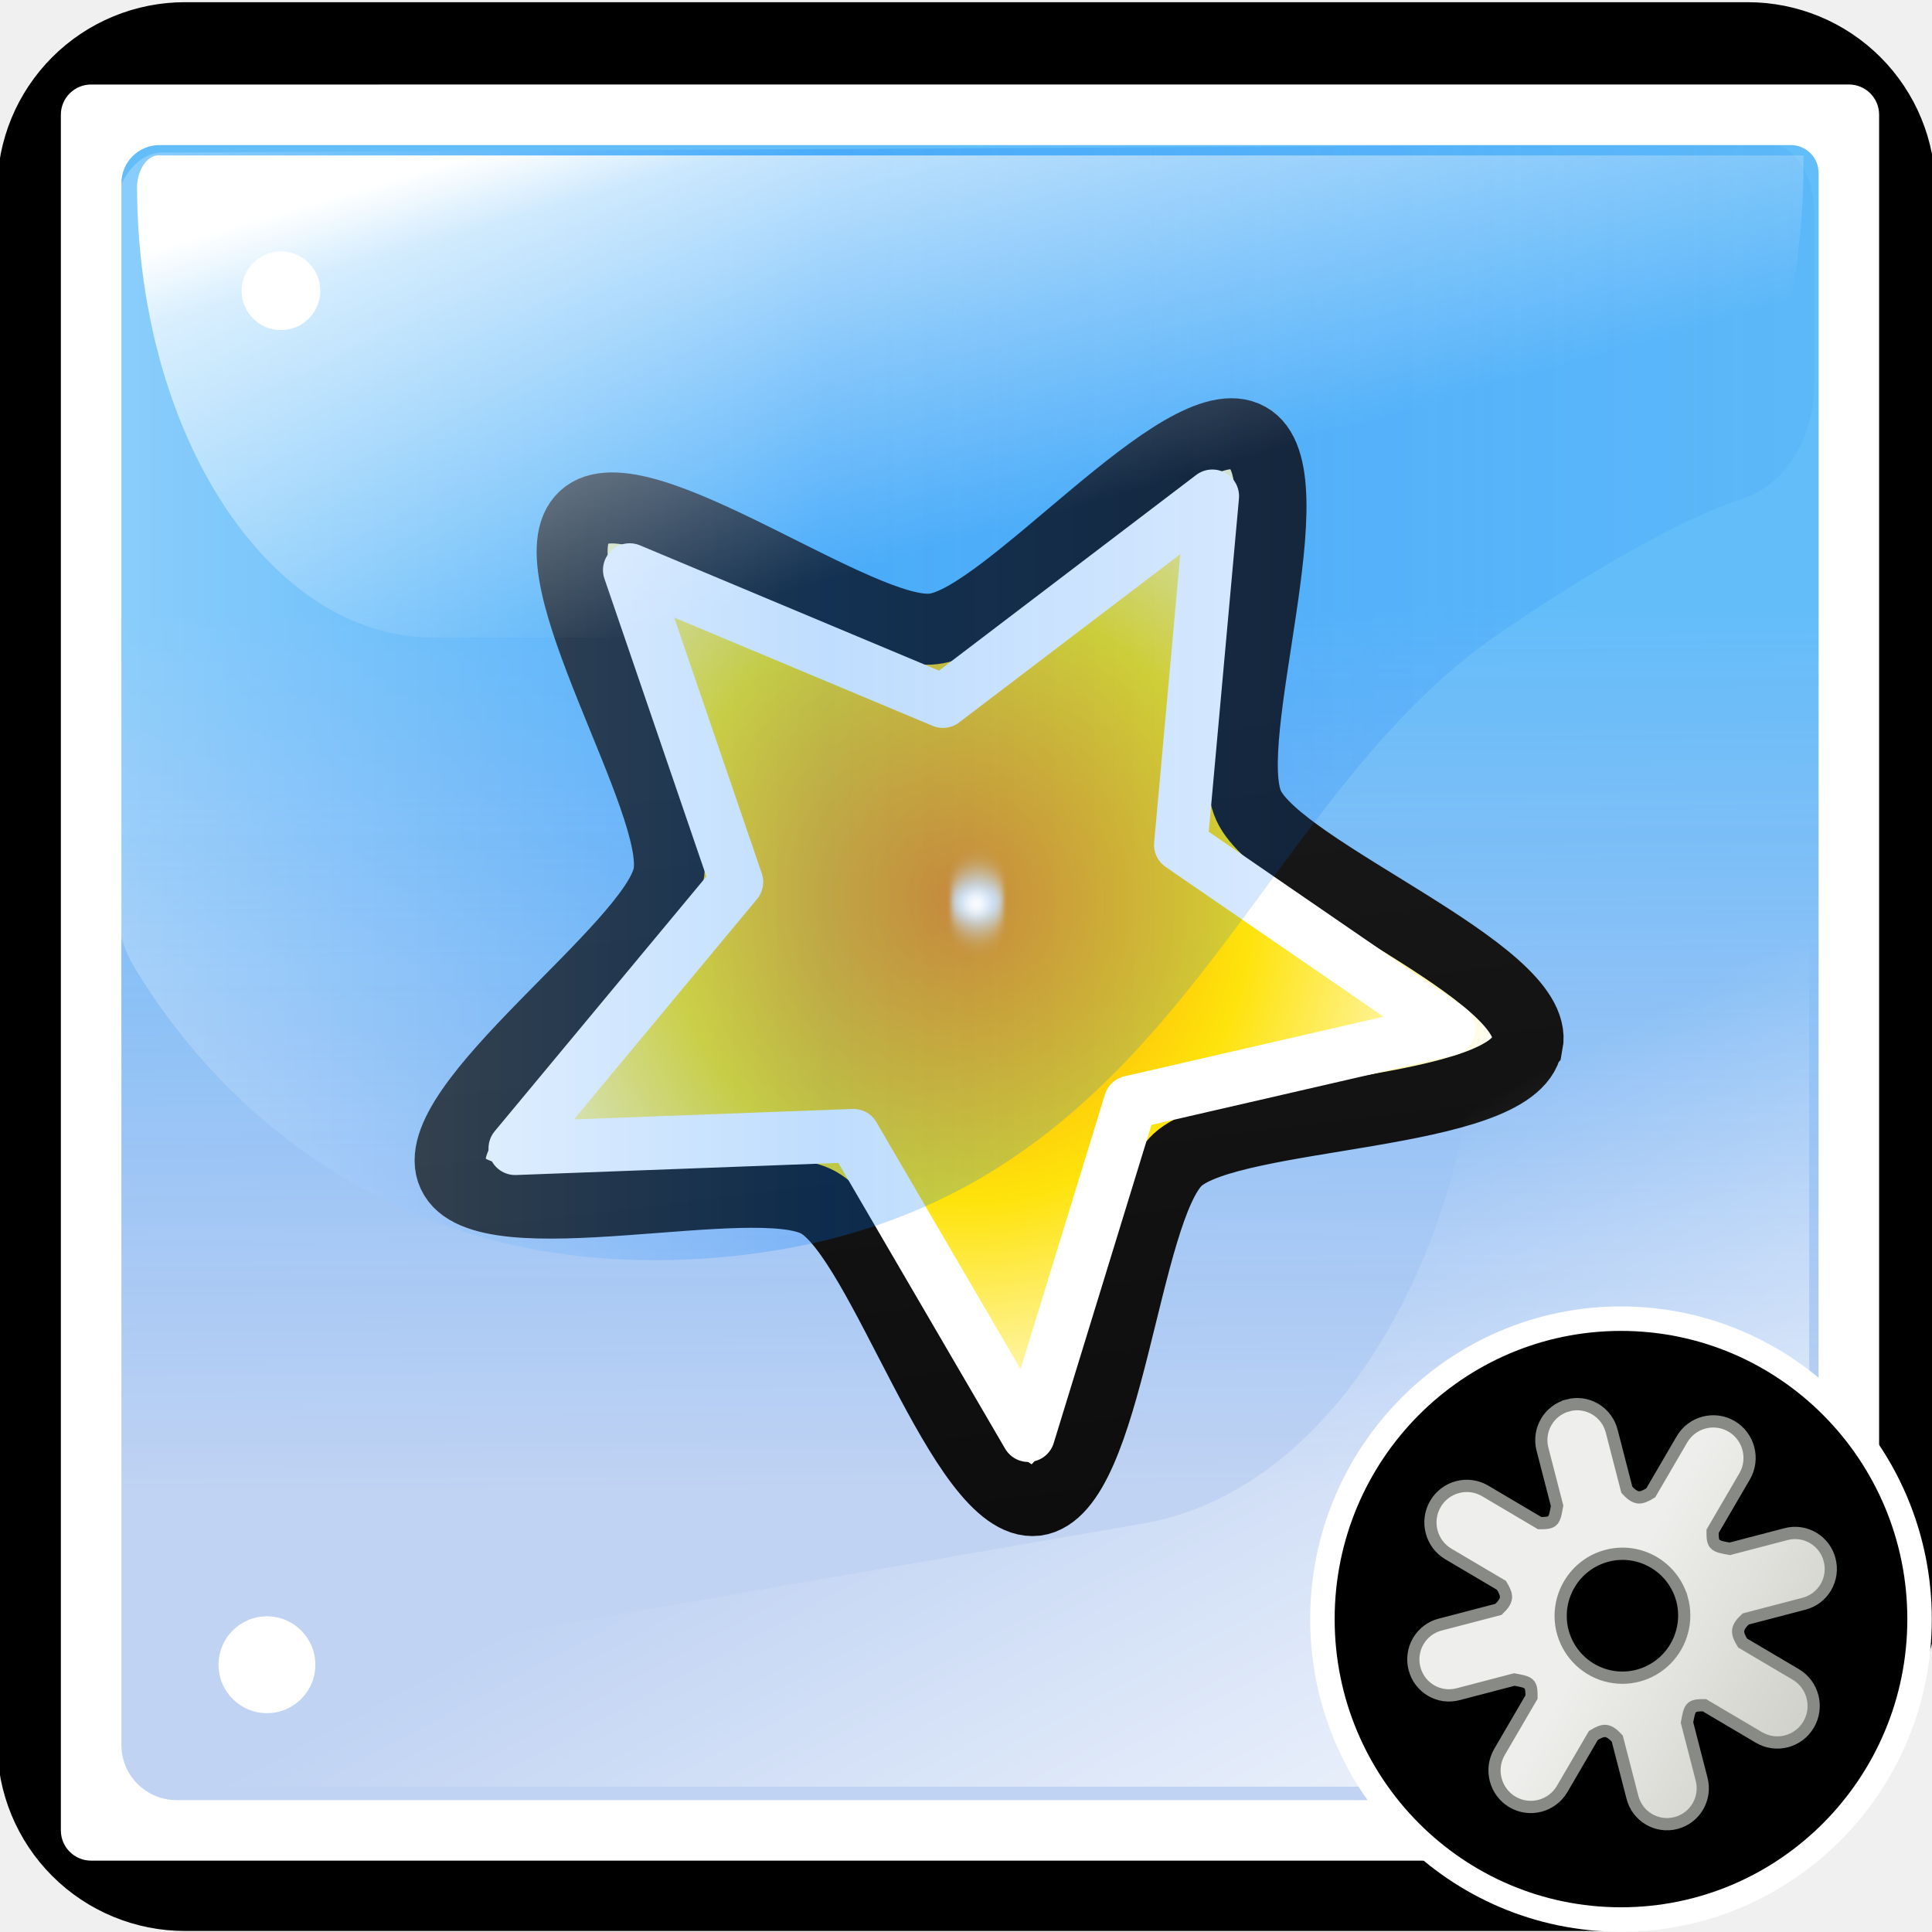
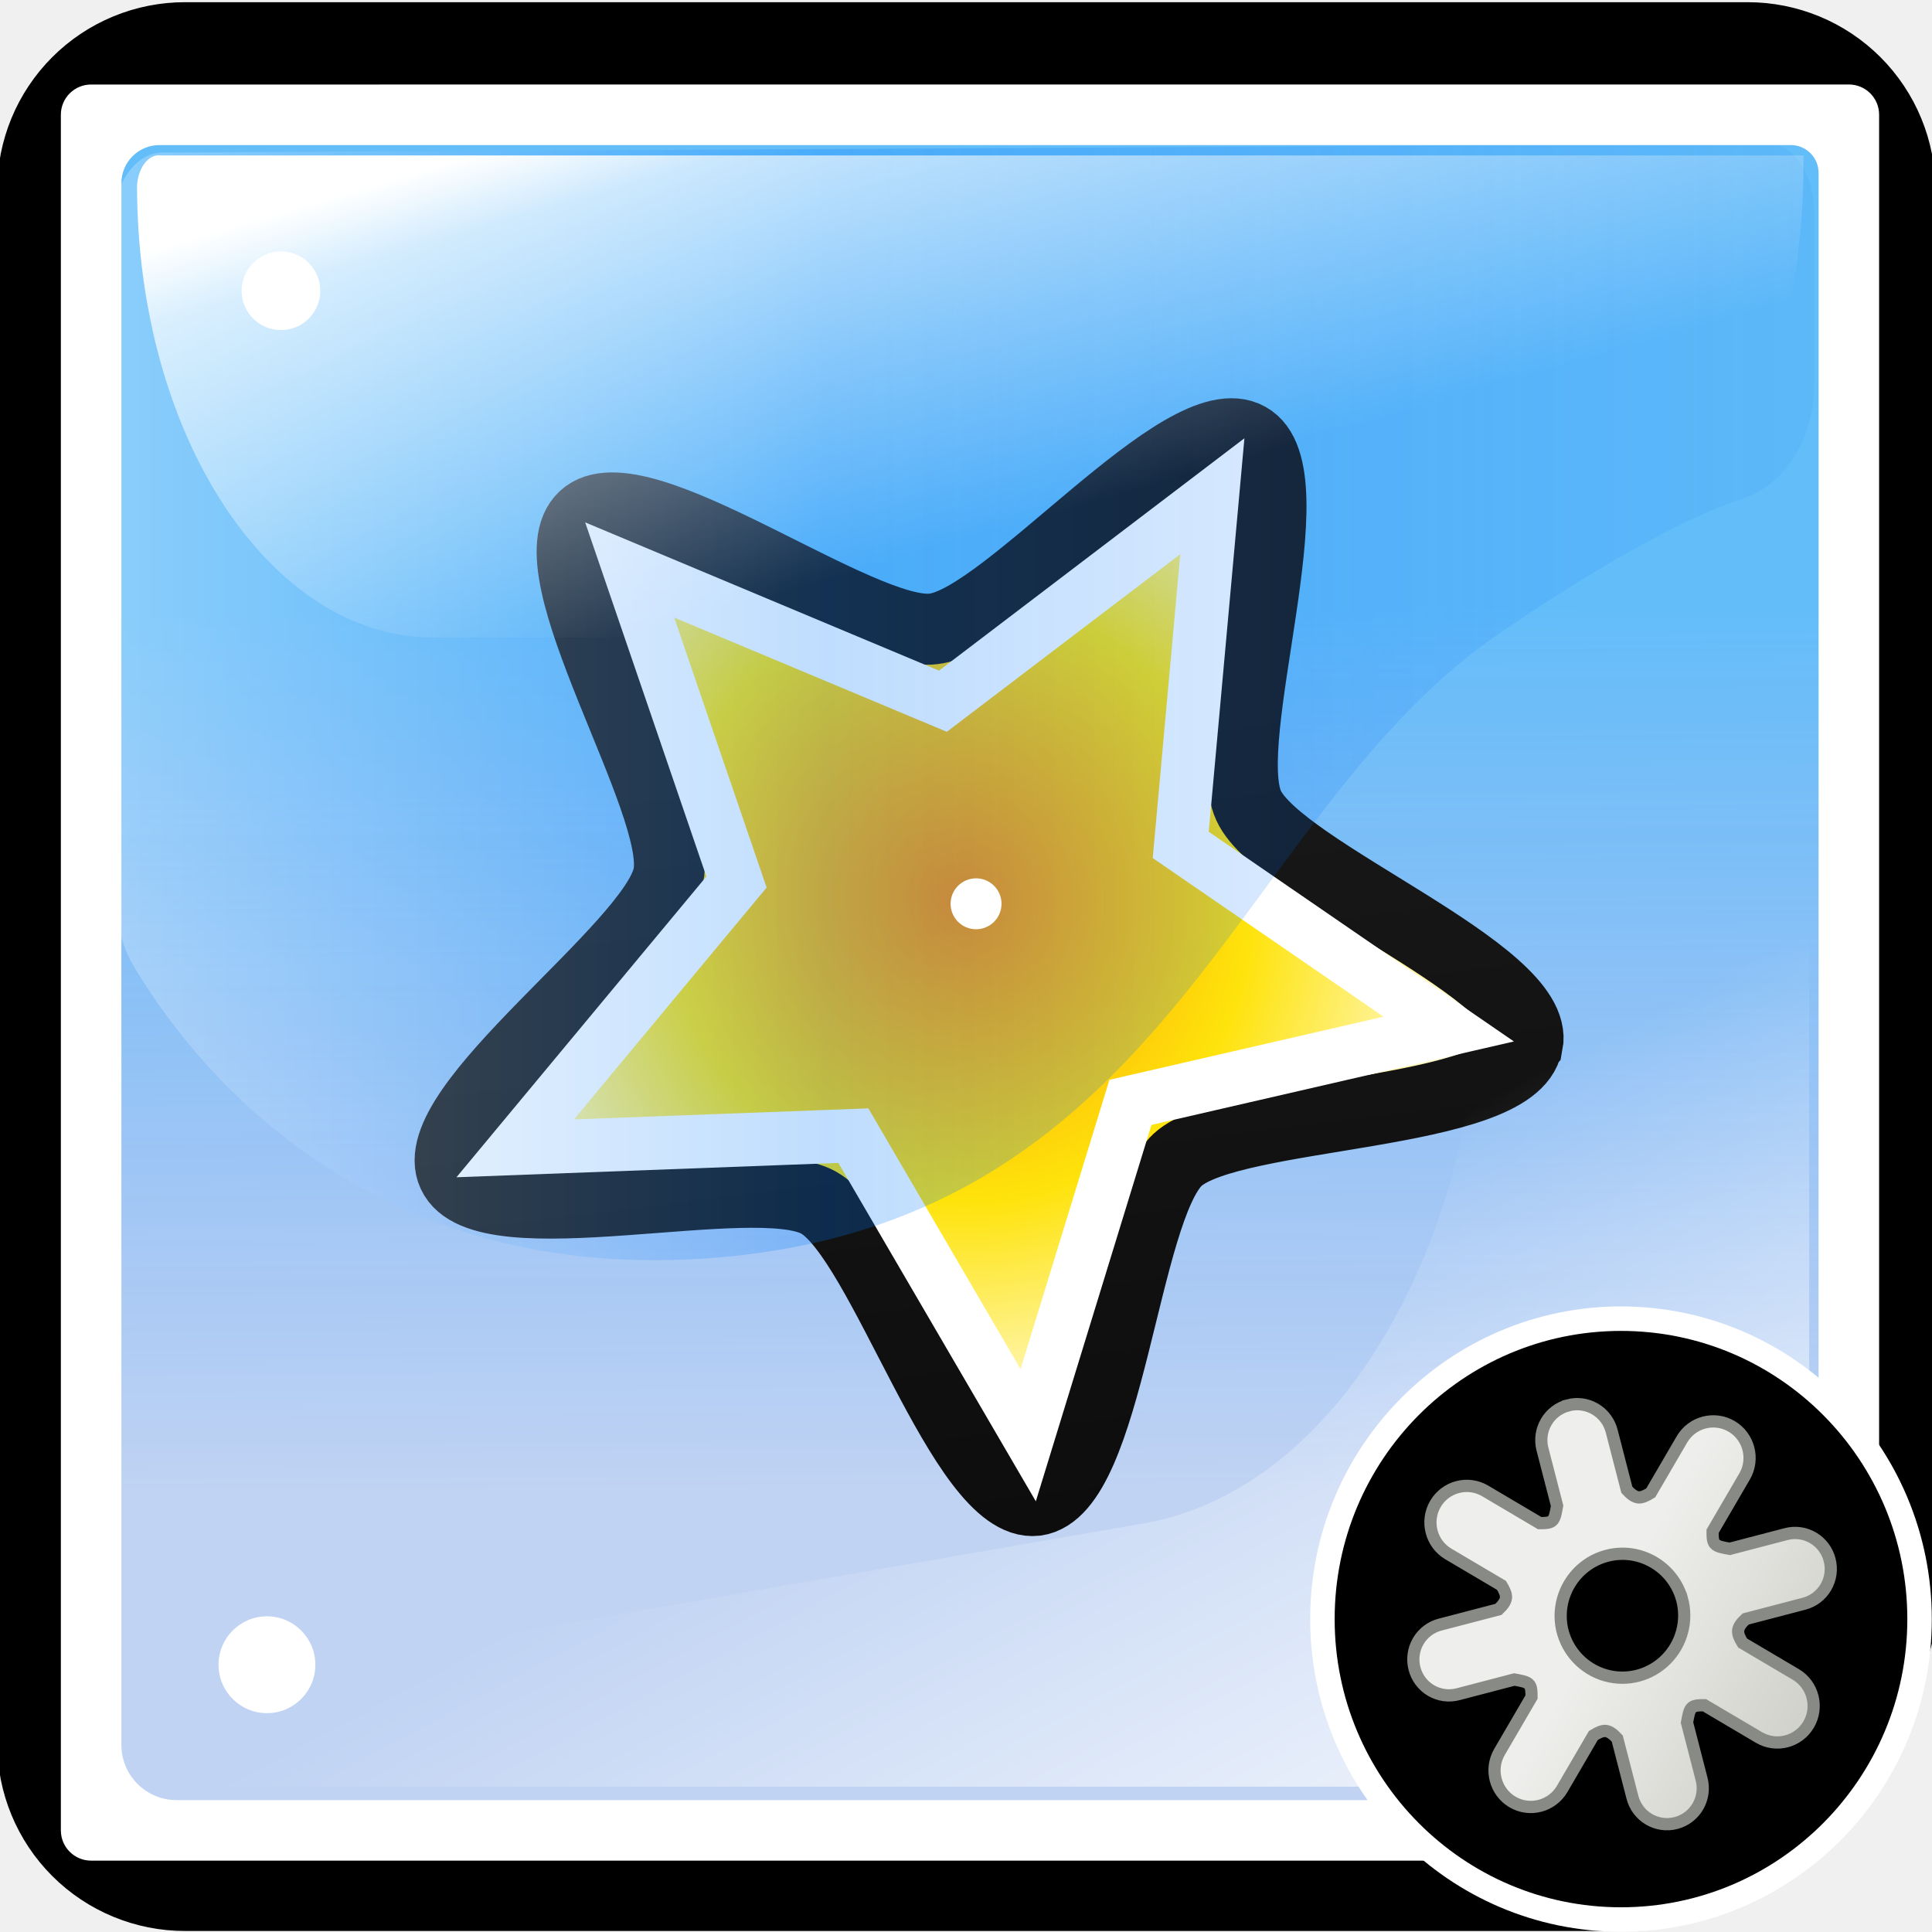
<svg xmlns="http://www.w3.org/2000/svg" xmlns:xlink="http://www.w3.org/1999/xlink" width="48" height="48">
  <defs>
    <linearGradient id="h">
      <stop offset="0" stop-color="#fff" />
      <stop offset=".42" stop-color="#0078fb" />
      <stop offset="1" stop-color="#0068fb" stop-opacity=".225" />
    </linearGradient>
    <linearGradient id="g">
      <stop offset=".096" stop-color="#fff" />
      <stop offset=".167" stop-color="#fff" stop-opacity=".68" />
      <stop offset="1" stop-color="#fff" stop-opacity="0" />
    </linearGradient>
-     <linearGradient id="f">
+     <linearGradient id="c">
      <stop offset=".098" stop-color="#fff" />
      <stop offset=".226" stop-color="#fff" stop-opacity=".692" />
      <stop offset=".652" stop-color="#fff" stop-opacity=".302" />
      <stop offset="1" stop-color="#fff" stop-opacity="0" />
    </linearGradient>
-     <linearGradient id="e">
+     <linearGradient id="b">
      <stop offset="0" stop-color="#059bff" stop-opacity=".885" />
      <stop offset="1" stop-color="#0562ff" stop-opacity=".302" />
    </linearGradient>
-     <linearGradient id="d">
+     <linearGradient id="a">
      <stop offset="0" stop-color="#191919" />
      <stop offset="1" stop-color="#0d0d0d" />
    </linearGradient>
-     <linearGradient id="c">
+     <linearGradient id="j">
      <stop offset="0" stop-color="#ff8f05" />
      <stop offset=".522" stop-color="#fee30b" />
      <stop offset="1" stop-color="#fff" />
    </linearGradient>
-     <linearGradient xlink:href="#d" id="l" gradientUnits="userSpaceOnUse" x1="5.83" y1="6.7" x2="12.91" y2="13.2" />
-     <linearGradient xlink:href="#e" id="j" x1="24.345" y1="16.99" x2="24.401" y2="31.545" gradientUnits="userSpaceOnUse" gradientTransform="matrix(.99346 0 0 1.49262 .157 -10.13)" />
-     <linearGradient xlink:href="#f" id="p" x1="5.123" y1="9.98" x2="6.882" y2="19.22" gradientUnits="userSpaceOnUse" />
+     <linearGradient xlink:href="#a" id="m" gradientUnits="userSpaceOnUse" x1="5.83" y1="6.7" x2="12.91" y2="13.2" />
+     <linearGradient xlink:href="#b" id="k" x1="24.345" y1="16.99" x2="24.401" y2="31.545" gradientUnits="userSpaceOnUse" gradientTransform="matrix(.99346 0 0 1.49262 .157 -10.13)" />
+     <linearGradient xlink:href="#c" id="p" x1="5.123" y1="9.98" x2="6.882" y2="19.22" gradientUnits="userSpaceOnUse" />
    <linearGradient xlink:href="#g" id="o" x1="44.361" y1="36.189" x2="40.146" y2="24.415" gradientUnits="userSpaceOnUse" />
    <linearGradient xlink:href="#h" id="n" x1="2.631" y1="19.102" x2="45.217" y2="19.102" gradientUnits="userSpaceOnUse" />
    <linearGradient xlink:href="#i" id="r" x1="7.598" y1="7.681" x2="12.404" y2="12.336" gradientUnits="userSpaceOnUse" gradientTransform="matrix(1.12453 -.29235 .29238 1.1244 47.126 26.974)" />
    <linearGradient id="i">
      <stop offset="0" stop-color="#eeeeec" />
      <stop offset="1" stop-color="#d2d2cc" />
    </linearGradient>
-     <filter id="m" width="1.832" height="1.832" x="-.416" y="-.416" color-interpolation-filters="sRGB">
-       <feGaussianBlur stdDeviation=".13" />
+     <radialGradient xlink:href="#j" id="l" cx="7.18" cy="8.2" r="6.59" fx="7.18" fy="8.2" gradientTransform="matrix(.9 .5558 -.5314 .8606 5.08 -2.85)" gradientUnits="userSpaceOnUse" />
+     <filter id="q" x="-.002" y="-.002" width="1.003" height="1.003" color-interpolation-filters="sRGB">
+       <feGaussianBlur />
    </filter>
-     <filter id="q" x="-.642" y="-.642" width="2.283" height="2.283" color-interpolation-filters="sRGB">
-       <feGaussianBlur stdDeviation=".156" />
-     </filter>
-     <radialGradient xlink:href="#c" id="k" cx="7.18" cy="8.2" r="6.59" fx="7.18" fy="8.2" gradientTransform="matrix(.9 .5558 -.5314 .8606 5.08 -2.85)" gradientUnits="userSpaceOnUse" />
  </defs>
-   <path d="M4.601 1.343h38.813a3.375 3.375 0 0 1 3.383 3.383v35.42c0 1.873-4.365 6.54-6.24 6.54H4.602a3.375 3.375 0 0 1-3.382-3.383V4.726A3.375 3.375 0 0 1 4.6 1.343" fill="url(#j)" fill-opacity=".676" stroke="#000" stroke-width="2.577" stroke-linecap="round" stroke-linejoin="round" paint-order="fill markers stroke" />
-   <path fill="url(#k)" fill-rule="evenodd" stroke="url(#l)" stroke-width=".85" d="M13.51 5.1c.44.77-2.18 2.89-2.29 3.76-.1.88 1.95 3.55 1.36 4.2-.6.64-3.43-1.19-4.3-1.02-.86.17-2.76 2.95-3.56 2.58-.8-.36.07-3.62-.36-4.39S.69 8.51.8 7.63c.1-.87 3.47-1.05 4.06-1.7.6-.64.51-4.01 1.38-4.18.86-.18 2.07 2.97 2.87 3.34s3.97-.76 4.4 0z" enable-background="accumulate" overflow="visible" style="marker:none" transform="matrix(1.57498 1.34567 -1.34888 1.57992 23.54 -.285)" />
-   <path fill="none" stroke="#fff" stroke-linejoin="round" stroke-width="2.23" d="m43.15 26.6-13.29 3.06-4.27 13.9-7.3-12.51-14.12.53 9.24-11.12L8.95 7.43l13.08 5.48 11.25-8.56-1.32 14.56Z" enable-background="accumulate" overflow="visible" style="marker:none" transform="translate(10.319 9.74)scale(.595)" />
-   <path fill="#fffdfc" fill-rule="evenodd" d="M8.5 7.99a.37.37 0 0 1-.38.37.37.37 0 0 1-.37-.37.37.37 0 0 1 .37-.38.37.37 0 0 1 .37.37" filter="url(#m)" transform="rotate(36.96 7.509 32.803)scale(1.80471)" />
+   <path d="M4.601 1.343h38.813a3.375 3.375 0 0 1 3.383 3.383v35.42c0 1.873-4.365 6.54-6.24 6.54H4.602a3.375 3.375 0 0 1-3.382-3.383V4.726A3.375 3.375 0 0 1 4.6 1.343" fill="url(#k)" fill-opacity=".676" stroke="#000" stroke-width="2.577" stroke-linecap="round" stroke-linejoin="round" paint-order="fill markers stroke" />
+   <path fill="url(#l)" fill-rule="evenodd" stroke="url(#m)" stroke-width=".85" d="M13.51 5.1c.44.77-2.18 2.89-2.29 3.76-.1.88 1.95 3.55 1.36 4.2-.6.64-3.43-1.19-4.3-1.02-.86.17-2.76 2.95-3.56 2.58-.8-.36.07-3.62-.36-4.39S.69 8.51.8 7.63c.1-.87 3.47-1.05 4.06-1.7.6-.64.51-4.01 1.38-4.18.86-.18 2.07 2.97 2.87 3.34s3.97-.76 4.4 0z" enable-background="accumulate" overflow="visible" style="marker:none" transform="matrix(1.57498 1.34567 -1.34888 1.57992 23.54 -.285)" />
+   <path fill="none" stroke="#fff" stroke-width="2.23" d="m43.15 26.6-13.29 3.06-4.27 13.9-7.3-12.51-14.12.53 9.24-11.12L8.95 7.43l13.08 5.48 11.25-8.56-1.32 14.56Z" enable-background="accumulate" overflow="visible" style="marker:none" transform="translate(10.319 9.74)scale(.595)" />
  <path d="M2.631 11.374V21.92c0 .453.21 1.123.512 1.46 1.39 1.553 5.751 5.35 14.786 4.81 11.314-.676 12.855-7.292 19.433-10.223 3.026-1.35 4.93-1.95 6.105-2.206.947-.206 1.75-.917 1.75-1.895V11.1a1.136 1.136 44.899 0 0-1.14-1.136l-40.183.141a1.267 1.267 134.899 0 0-1.263 1.268" transform="matrix(.99346 0 0 1.5173 .157 -11.542)" opacity=".25" fill="url(#n)" paint-order="fill markers stroke" />
  <path d="M45.462 22.338V35.74a1.096 1.096 135 0 1-1.096 1.095H2.94a.094.094 80.722 0 1-.03-.182l.35-.117a52 52 167.435 0 1 10.57-2.356l14.994-1.728a9.534 9.534 131.713 0 0 8.443-9.471v-.229a1.456 1.456 135.066 0 1 1.459-1.456l5.708.014a1.03 1.03 45.066 0 1 1.027 1.028" transform="matrix(.99346 0 0 1.49262 -.216 -10.591)" fill="url(#o)" paint-order="fill markers stroke" />
  <path transform="matrix(.99346 0 0 1.5173 .157 -10.816)" d="M3.875 9.674h41.069v.139a7.755 7.755 135 0 1-7.756 7.755H10.676a7.407 7.407 45 0 1-7.407-7.407.55.55 141.248 0 1 .606-.487" fill="url(#p)" paint-order="fill markers stroke" />
  <circle cx="6.632" cy="41.36" r="1.203" fill="#fff" paint-order="fill markers stroke" />
  <circle cx="6.98" cy="7.224" r=".977" fill="#fff" paint-order="fill markers stroke" />
-   <circle cx="39.024" cy="40.459" r=".714" fill="#fff" paint-order="fill markers stroke" />
-   <circle cx="24.25" cy="22.455" r=".291" fill="#fff" paint-order="fill markers stroke" filter="url(#q)" />
  <path style="-inkscape-stroke:none" d="M2.264 2.1a.75.75 0 0 0-.752.752v42.623c0 .415.336.752.752.752h42.542c.415 0 1.88-1.765 1.88-2.18V2.851a.75.75 0 0 0-.752-.752Zm1.698 1.504H44.49a.69.69 45 0 1 .692.691v39.143a1.285 1.285 135 0 1-1.285 1.285H4.384a1.37 1.37 45 0 1-1.368-1.368V4.55a.947.947 135 0 1 .946-.946" color="#000" fill="#fff" paint-order="markers stroke fill" />
  <ellipse ry="7.464" rx="7.418" cy="40.226" cx="40.273" style="marker:none" color="#000" overflow="visible" stroke="#fff" stroke-width=".608" enable-background="accumulate" />
+   <circle cx="24.25" cy="22.455" r=".291" fill="#fff" paint-order="fill markers stroke" filter="url(#q)" transform="translate(-28.469 -26.362)scale(2.17397)" style="mix-blend-mode:normal" />
  <g color="#000">
    <path style="marker:none" d="M60.644 33.586a2.176 2.176 0 1 1-4.21 1.095 2.176 2.176 0 0 1 4.21-1.095zM56.64 26.83a1.255 1.255 0 0 0-.9 1.533l.514 1.978c-.045.235-.07.448-.186.536-.092.07-.254.073-.428.07l-1.918-1.125a1.28 1.28 0 0 0-1.75.455 1.28 1.28 0 0 0 .455 1.75l1.87 1.097c.104.168.173.321.156.447s-.117.259-.263.393l-2.054.534a1.255 1.255 0 0 0-.901 1.534c.175.675.86 1.076 1.534.901l1.978-.514c.235.044.448.07.536.185.07.093.072.254.07.429l-1.126 1.917a1.28 1.28 0 0 0 .455 1.75 1.28 1.28 0 0 0 1.75-.455l1.098-1.87c.168-.104.321-.173.447-.156s.259.117.393.263l.535 2.054c.175.675.86 1.076 1.534.9a1.255 1.255 0 0 0 .9-1.533l-.514-1.978c.044-.235.07-.447.186-.536.092-.07.254-.072.428-.07l1.917 1.126a1.28 1.28 0 0 0 1.75-.455 1.28 1.28 0 0 0-.455-1.75l-1.869-1.098c-.104-.167-.174-.32-.157-.446.017-.127.118-.26.264-.394l2.054-.534a1.255 1.255 0 0 0 .9-1.534 1.255 1.255 0 0 0-1.533-.9l-1.978.514c-.235-.044-.448-.07-.536-.186-.07-.092-.073-.254-.07-.428l1.125-1.917a1.28 1.28 0 0 0-.455-1.75 1.28 1.28 0 0 0-1.75.455l-1.098 1.87c-.167.103-.32.173-.446.156-.127-.017-.26-.118-.394-.263l-.534-2.055a1.255 1.255 0 0 0-1.534-.9z" overflow="visible" fill="none" stroke="#000" stroke-width=".859" enable-background="accumulate" transform="matrix(.70607 0 0 .71045 -.916 16.208)" />
-     <path d="M60.479 33.088a2.176 2.176 0 1 1-4.211 1.095 2.176 2.176 0 0 1 4.21-1.095zm-4.005-6.756a1.255 1.255 0 0 0-.901 1.534l.514 1.978c-.044.234-.07.447-.185.535-.093.07-.254.073-.429.071l-1.917-1.126a1.28 1.28 0 0 0-1.75.455 1.28 1.28 0 0 0 .455 1.75l1.87 1.098c.103.167.173.32.156.446s-.118.26-.263.394L51.969 34a1.255 1.255 0 0 0-.9 1.533c.175.675.859 1.077 1.533.901l1.979-.514c.234.044.447.07.535.186.07.092.073.253.071.428l-1.126 1.917a1.28 1.28 0 0 0 .455 1.75 1.28 1.28 0 0 0 1.75-.455l1.098-1.87c.167-.103.32-.173.447-.156.126.017.258.118.393.263l.534 2.054c.175.675.86 1.076 1.534.901a1.255 1.255 0 0 0 .9-1.534l-.513-1.978c.044-.234.07-.447.185-.535.093-.07.254-.073.429-.071l1.917 1.126a1.28 1.28 0 0 0 1.75-.455 1.28 1.28 0 0 0-.455-1.75l-1.87-1.098c-.104-.167-.173-.32-.156-.446.017-.127.117-.26.263-.394l2.054-.534a1.255 1.255 0 0 0 .901-1.534 1.255 1.255 0 0 0-1.534-.9l-1.978.514c-.235-.044-.447-.07-.536-.186-.07-.092-.072-.253-.07-.428l1.126-1.917a1.28 1.28 0 0 0-.455-1.75 1.28 1.28 0 0 0-1.75.455l-1.098 1.87c-.168.103-.321.173-.447.156s-.259-.118-.393-.263l-.534-2.054a1.255 1.255 0 0 0-1.534-.901z" style="marker:none" overflow="visible" fill="url(#r)" fill-rule="evenodd" stroke="#888a85" stroke-width=".429" enable-background="accumulate" transform="matrix(.70607 0 0 .71045 -.916 16.208)" />
+     <path d="M60.479 33.088a2.176 2.176 0 1 1-4.211 1.095 2.176 2.176 0 0 1 4.21-1.095zm-4.005-6.756a1.255 1.255 0 0 0-.901 1.534l.514 1.978c-.044.234-.07.447-.185.535-.093.07-.254.073-.429.071l-1.917-1.126a1.28 1.28 0 0 0-1.75.455 1.28 1.28 0 0 0 .455 1.75l1.87 1.098c.103.167.173.32.156.446s-.118.26-.263.394L51.969 34a1.255 1.255 0 0 0-.9 1.533 1.253 1.253 0 0 0 1.533.901l1.979-.514c.234.044.447.07.535.186.07.092.073.253.071.428l-1.126 1.917a1.28 1.28 0 0 0 .455 1.75 1.28 1.28 0 0 0 1.75-.455l1.098-1.87c.167-.103.32-.173.447-.156.126.017.258.118.393.263l.534 2.054c.175.675.86 1.076 1.534.901a1.255 1.255 0 0 0 .9-1.534l-.513-1.978c.044-.234.07-.447.185-.535.093-.07.254-.073.429-.071l1.917 1.126a1.28 1.28 0 0 0 1.75-.455 1.28 1.28 0 0 0-.455-1.75l-1.87-1.098c-.104-.167-.173-.32-.156-.446.017-.127.117-.26.263-.394l2.054-.534a1.255 1.255 0 0 0 .901-1.534 1.255 1.255 0 0 0-1.534-.9l-1.978.514c-.235-.044-.447-.07-.536-.186-.07-.092-.072-.253-.07-.428l1.126-1.917a1.28 1.28 0 0 0-.455-1.75 1.28 1.28 0 0 0-1.75.455l-1.098 1.87c-.168.103-.321.173-.447.156s-.259-.118-.393-.263l-.534-2.054a1.255 1.255 0 0 0-1.534-.901z" style="marker:none" overflow="visible" fill="url(#r)" fill-rule="evenodd" stroke="#888a85" stroke-width=".429" enable-background="accumulate" transform="matrix(.70607 0 0 .71045 -.916 16.208)" />
  </g>
</svg>
